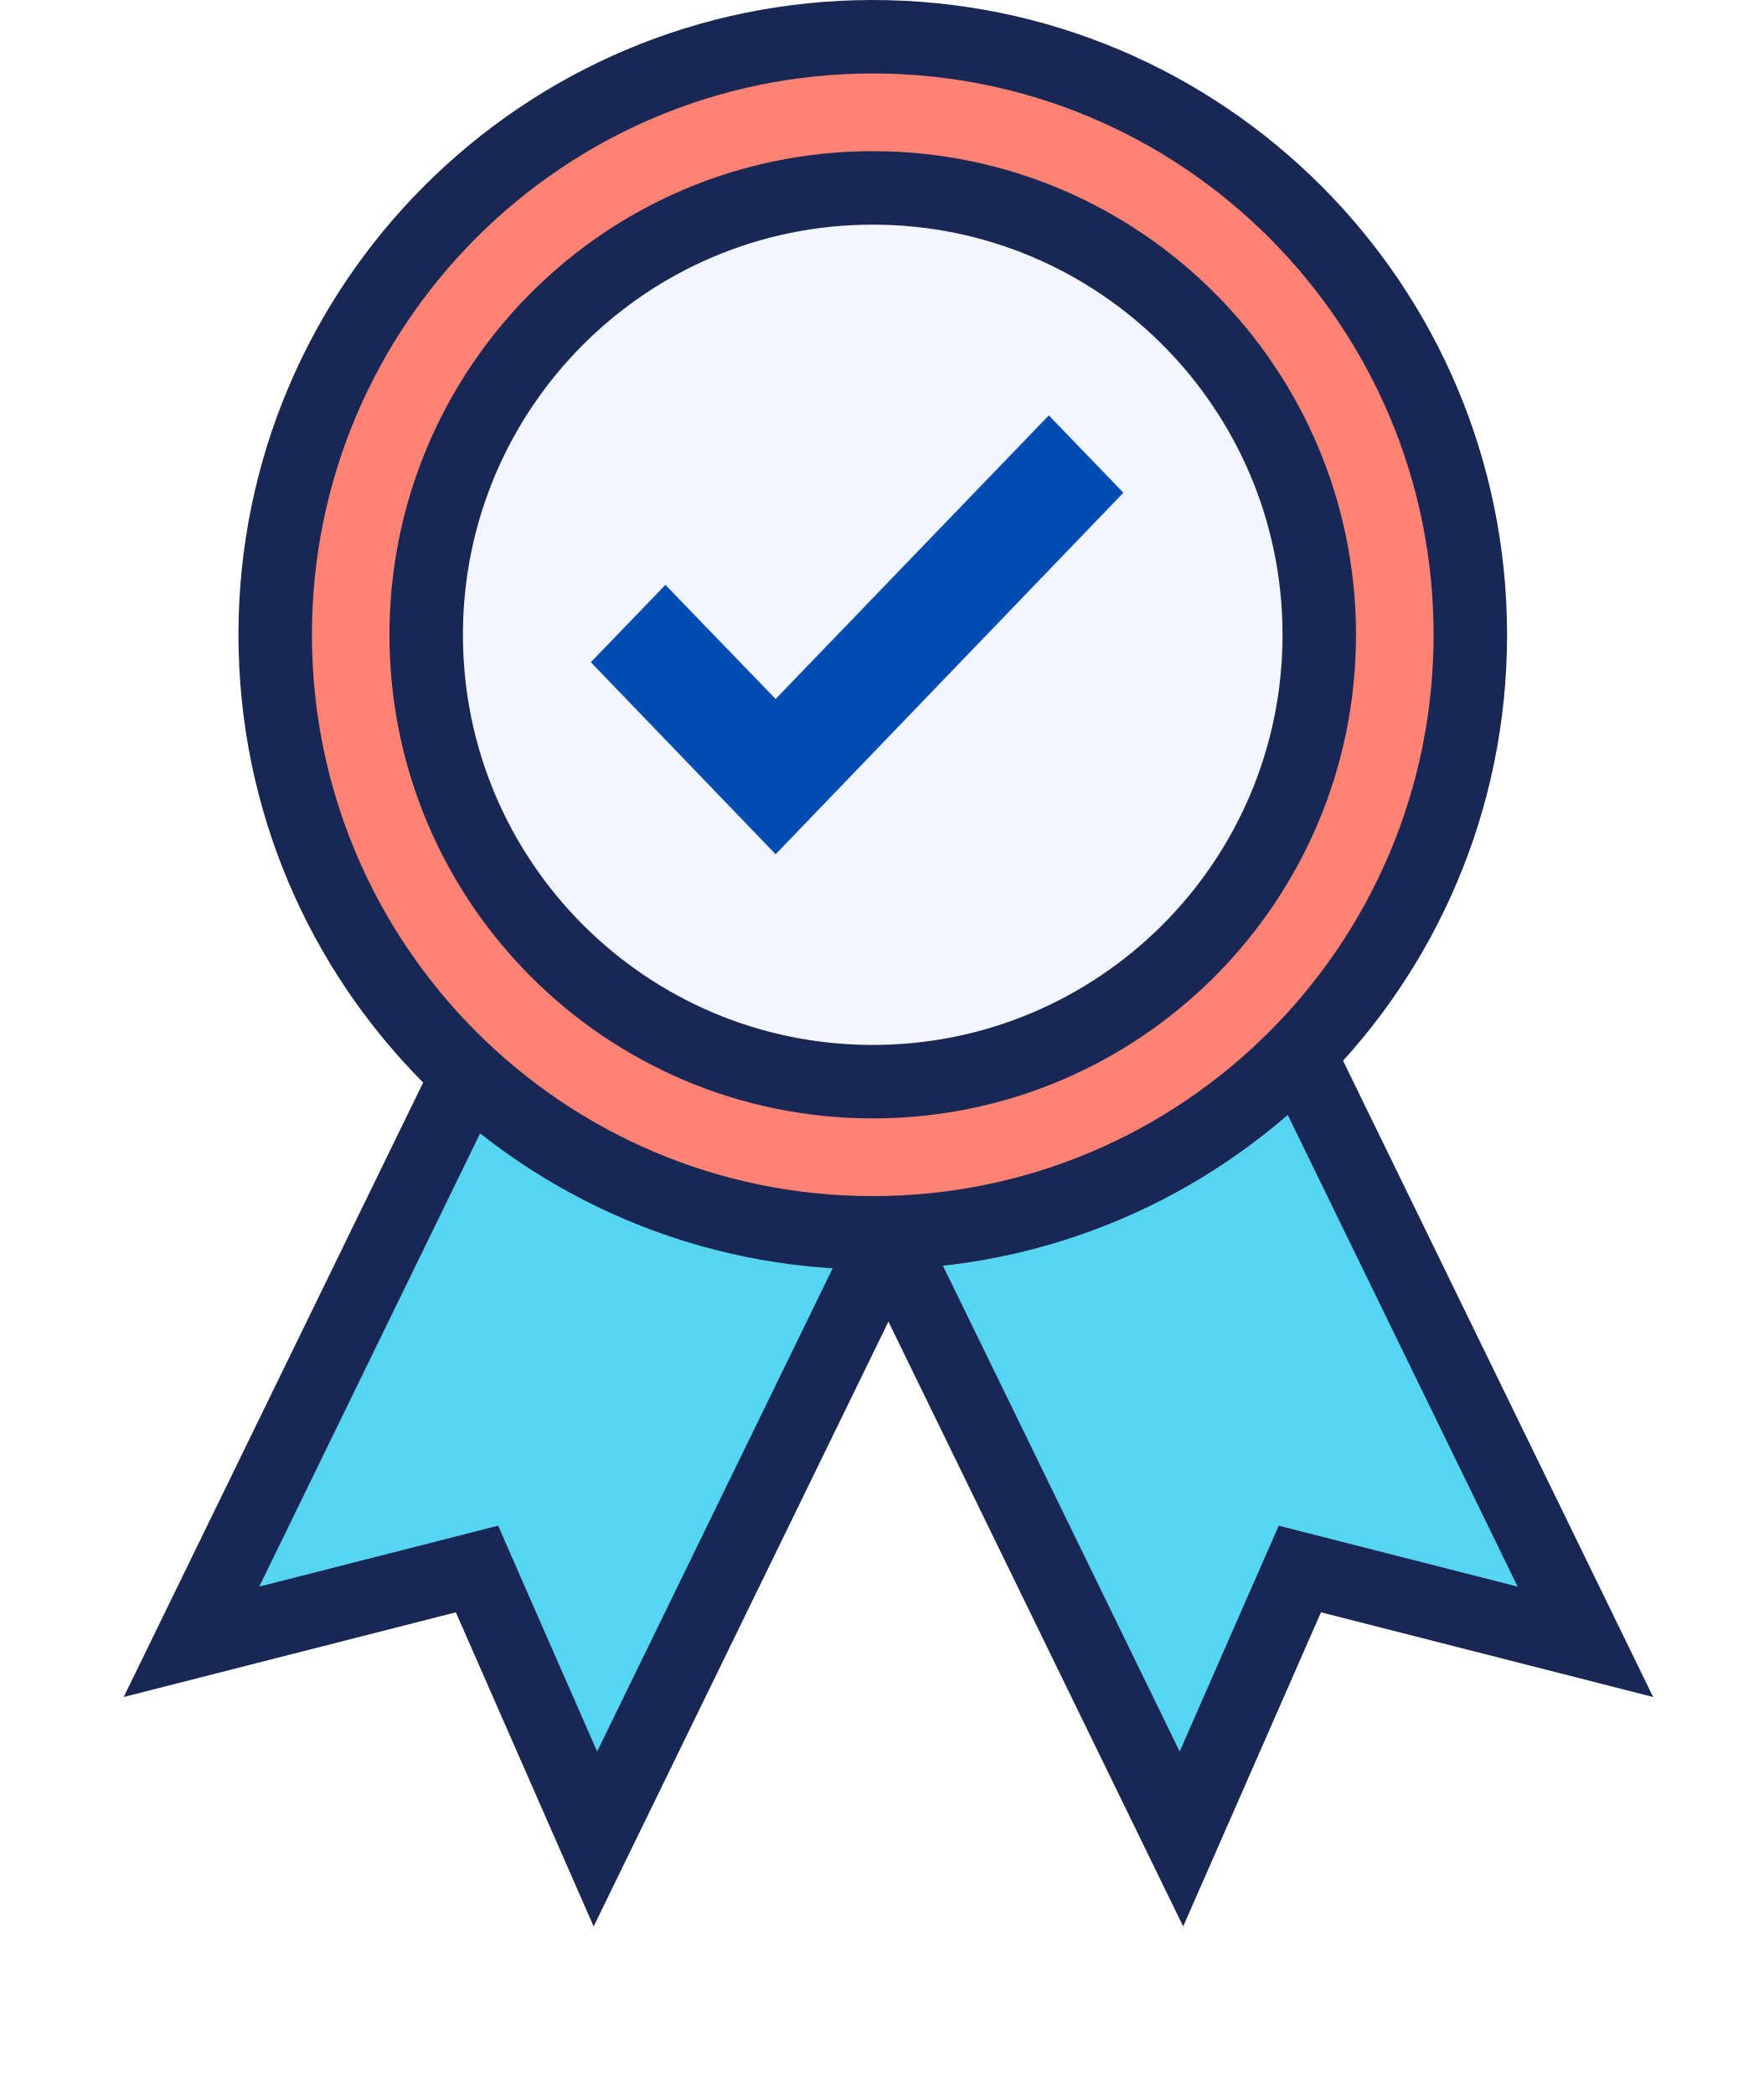
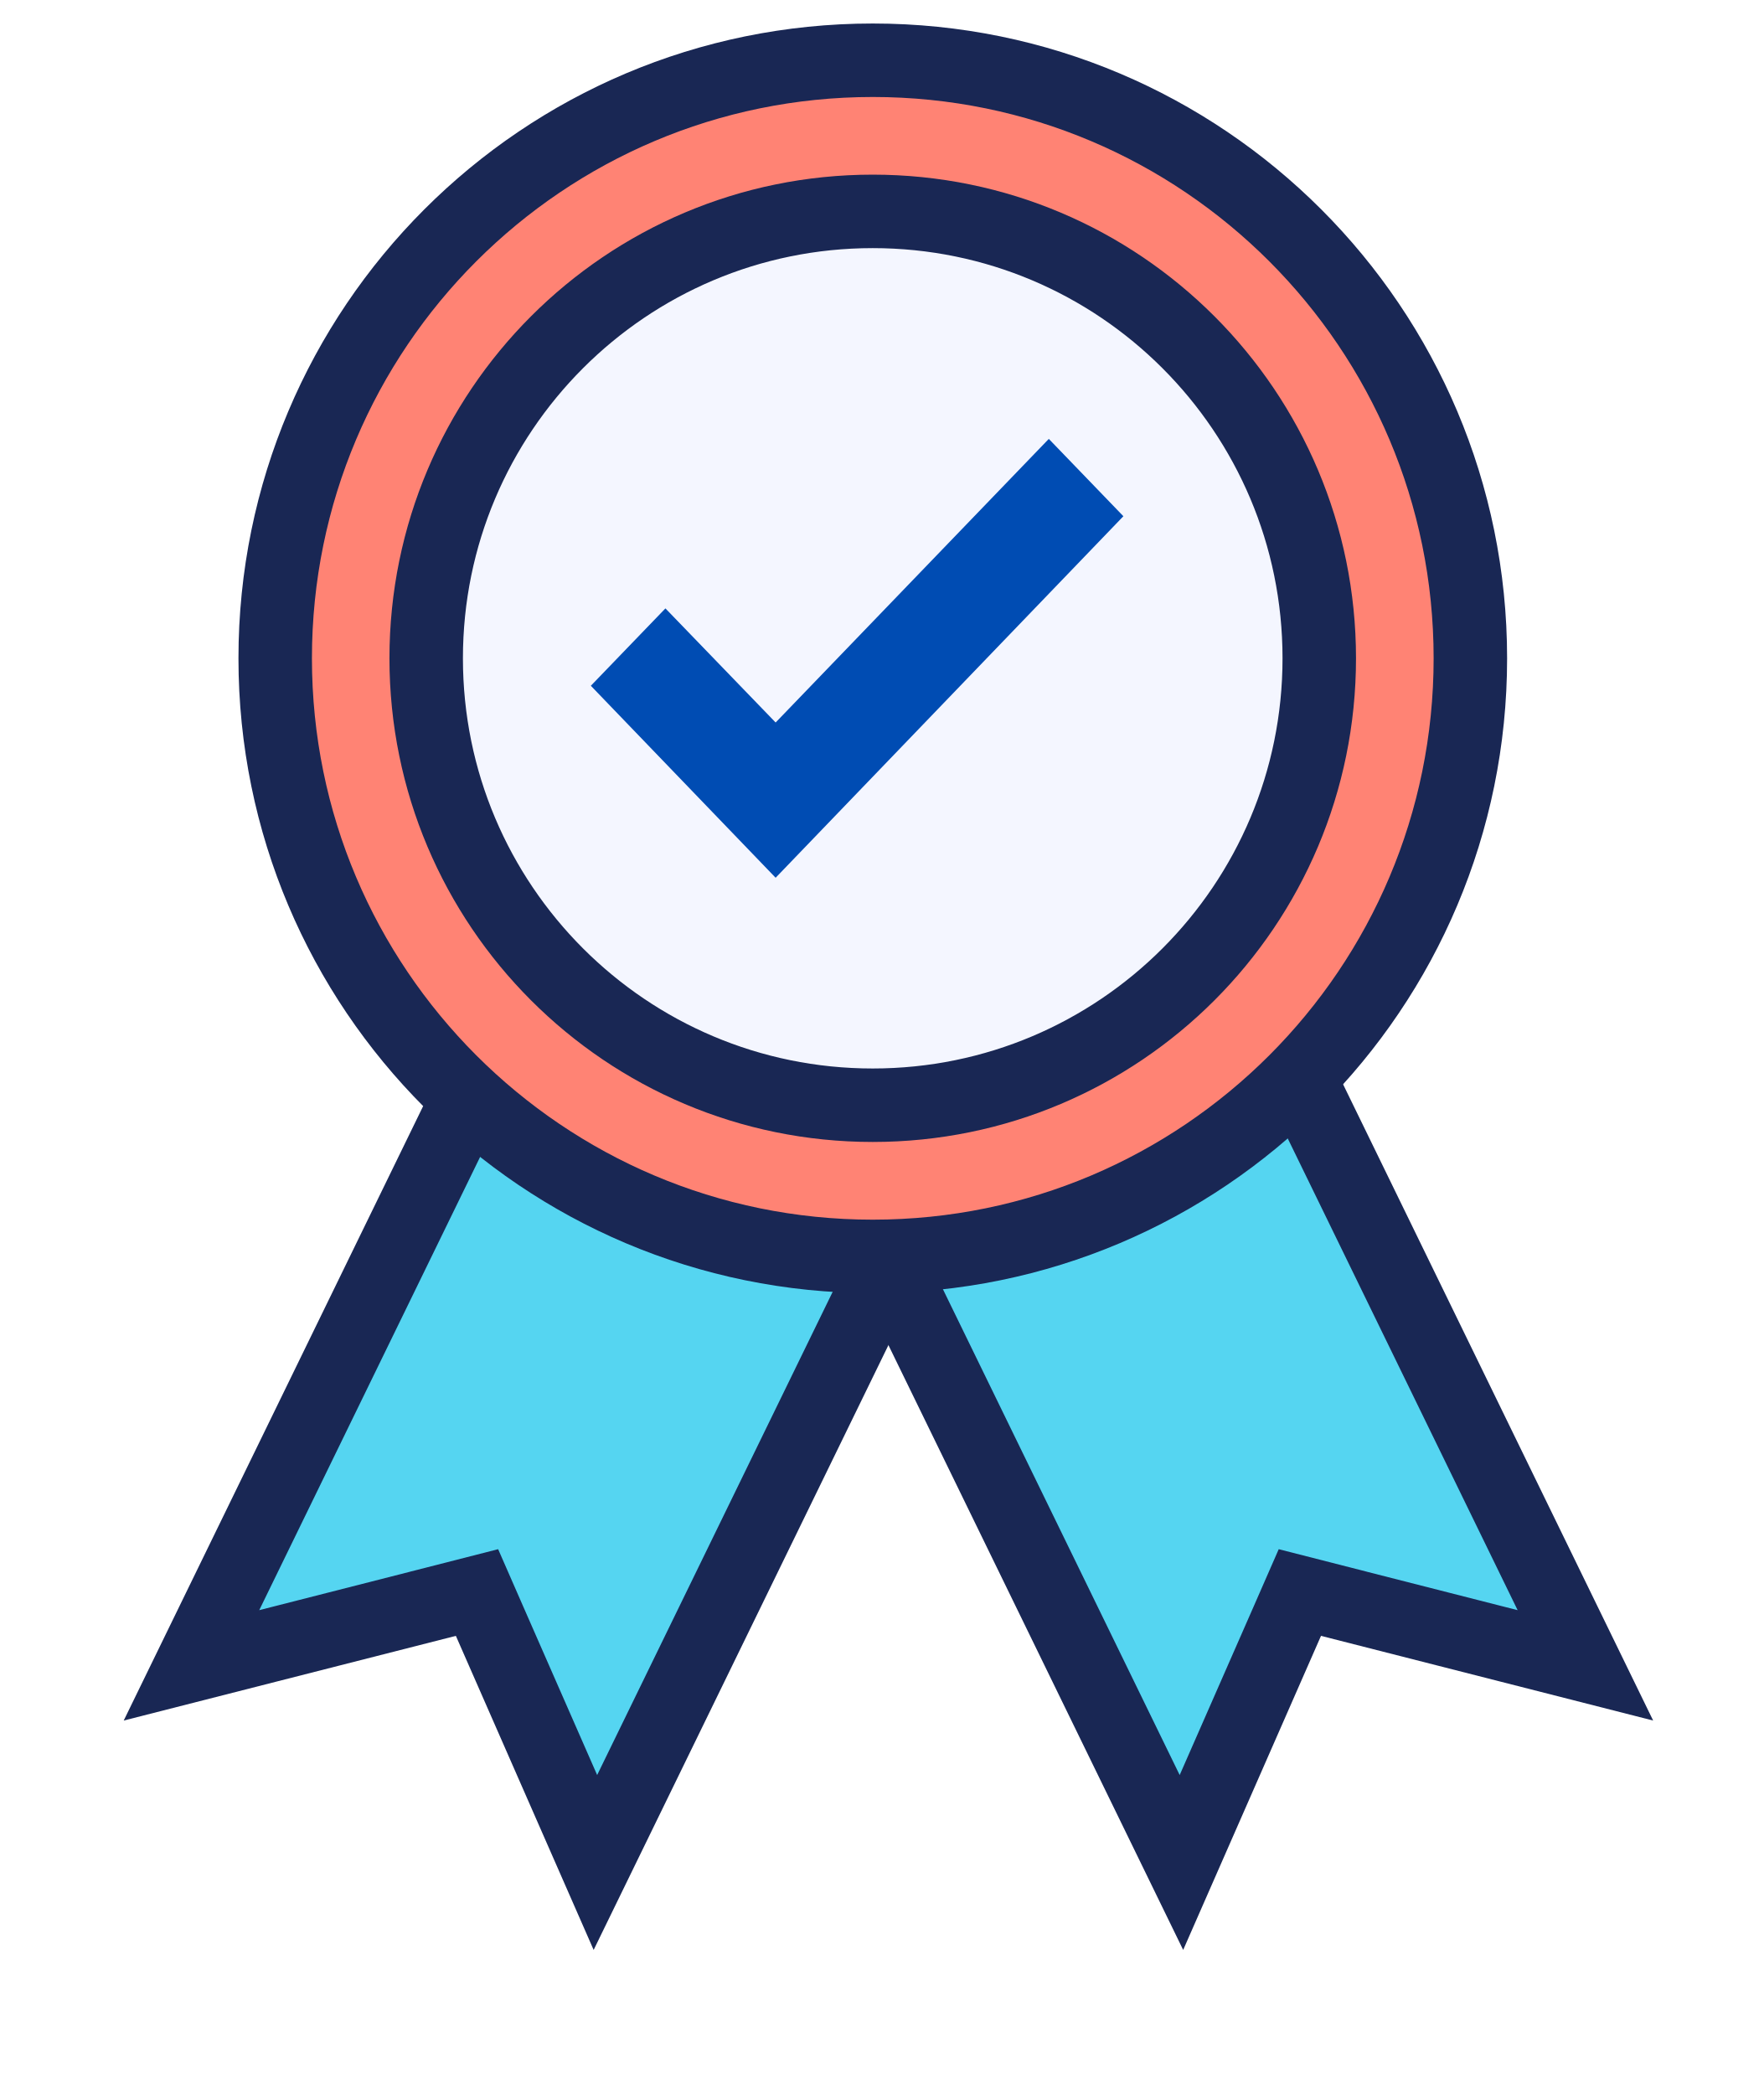
<svg xmlns="http://www.w3.org/2000/svg" width="48" height="57" viewBox="0 0 48 57" fill="none">
-   <path d="M12.162 42.919l-6.95 1.772 8.235-16.898 10.996 5.367-8.236 16.898-2.883-6.572-.34-.777-.822.21z" fill="#55D5F1" stroke="#192754" stroke-width="2" />
-   <path d="M36.205 42.919l6.95 1.772-8.235-16.898-10.996 5.367 8.235 16.898 2.883-6.572.341-.777.822.21z" fill="#55D5F1" stroke="#192754" stroke-width="2" />
-   <path d="M40.023 17.28c0 8.991-7.283 16.279-16.266 16.279-8.983 0-16.266-7.288-16.266-16.28C7.491 8.288 14.775 1 23.757 1c8.983 0 16.266 7.288 16.266 16.28z" fill="#FF8374" stroke="#192754" stroke-width="2" />
-   <path d="M35.911 17.28c0 6.719-5.443 12.164-12.155 12.164S11.601 24 11.601 17.28 17.044 5.115 23.756 5.115s12.155 5.446 12.155 12.165z" fill="#F4F6FF" stroke="#192754" stroke-width="2" />
-   <path d="M21.113 23.253l-5.03-5.227 2.03-2.105 3 3.106 7.436-7.72 2.03 2.105-9.466 9.841z" fill="#004CB3" />
+   <path d="M12.162 43.56l-6.95 1.772 8.235-16.898L24.443 33.8l-8.236 16.898-2.883-6.572-.34-.777-.822.21z" fill="#55D5F1" stroke="#192754" stroke-width="2" />
+   <path d="M36.205 43.56l6.95 1.772-8.235-16.898L23.924 33.8l8.235 16.898 2.884-6.572.34-.777.822.21z" fill="#55D5F1" stroke="#192754" stroke-width="2" />
+   <path d="M40.024 17.92c0 8.992-7.284 16.28-16.267 16.28-8.982 0-16.266-7.288-16.266-16.28S14.775 1.64 23.758 1.64c8.982 0 16.266 7.288 16.266 16.28z" fill="#FF8374" stroke="#192754" stroke-width="2" />
+   <path d="M35.911 17.92c0 6.72-5.442 12.165-12.155 12.165-6.712 0-12.155-5.446-12.155-12.165 0-6.72 5.443-12.166 12.155-12.166 6.713 0 12.155 5.446 12.155 12.166z" fill="#F4F6FF" stroke="#192754" stroke-width="2" />
+   <path d="M21.113 23.893l-5.03-5.226 2.03-2.106 3 3.106 7.436-7.72 2.03 2.105-9.466 9.841z" fill="#004CB3" />
</svg>
